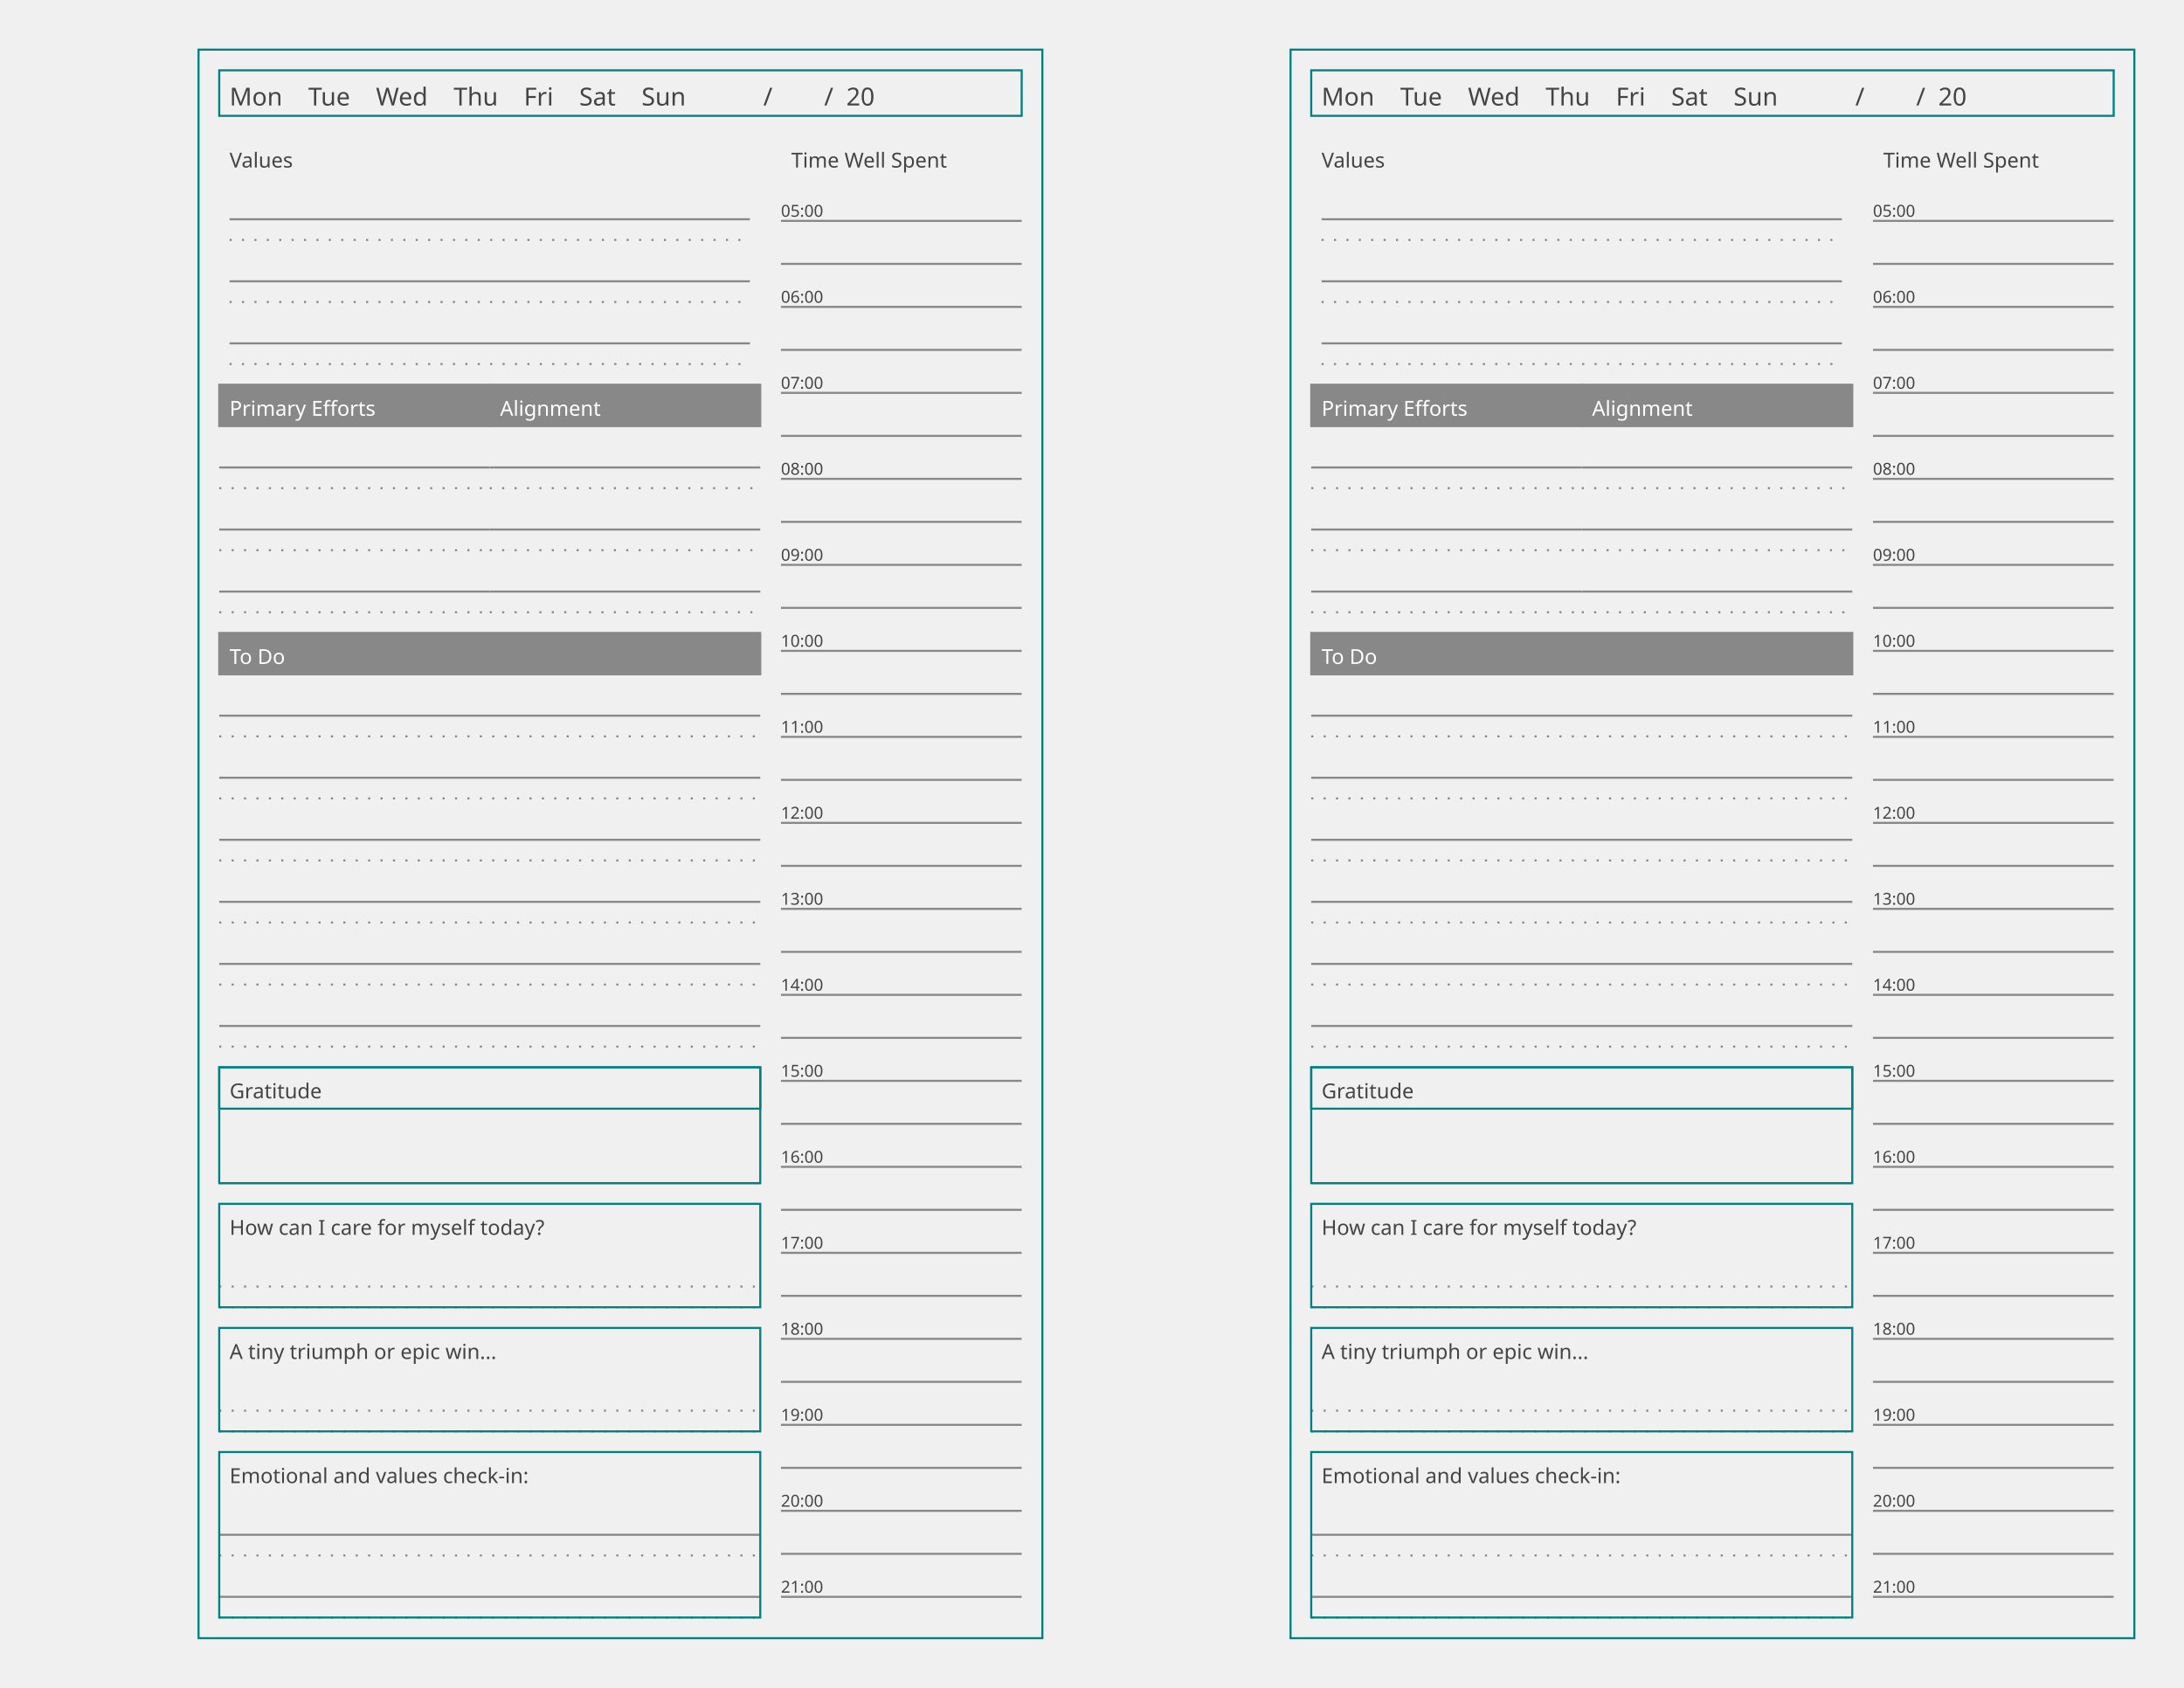
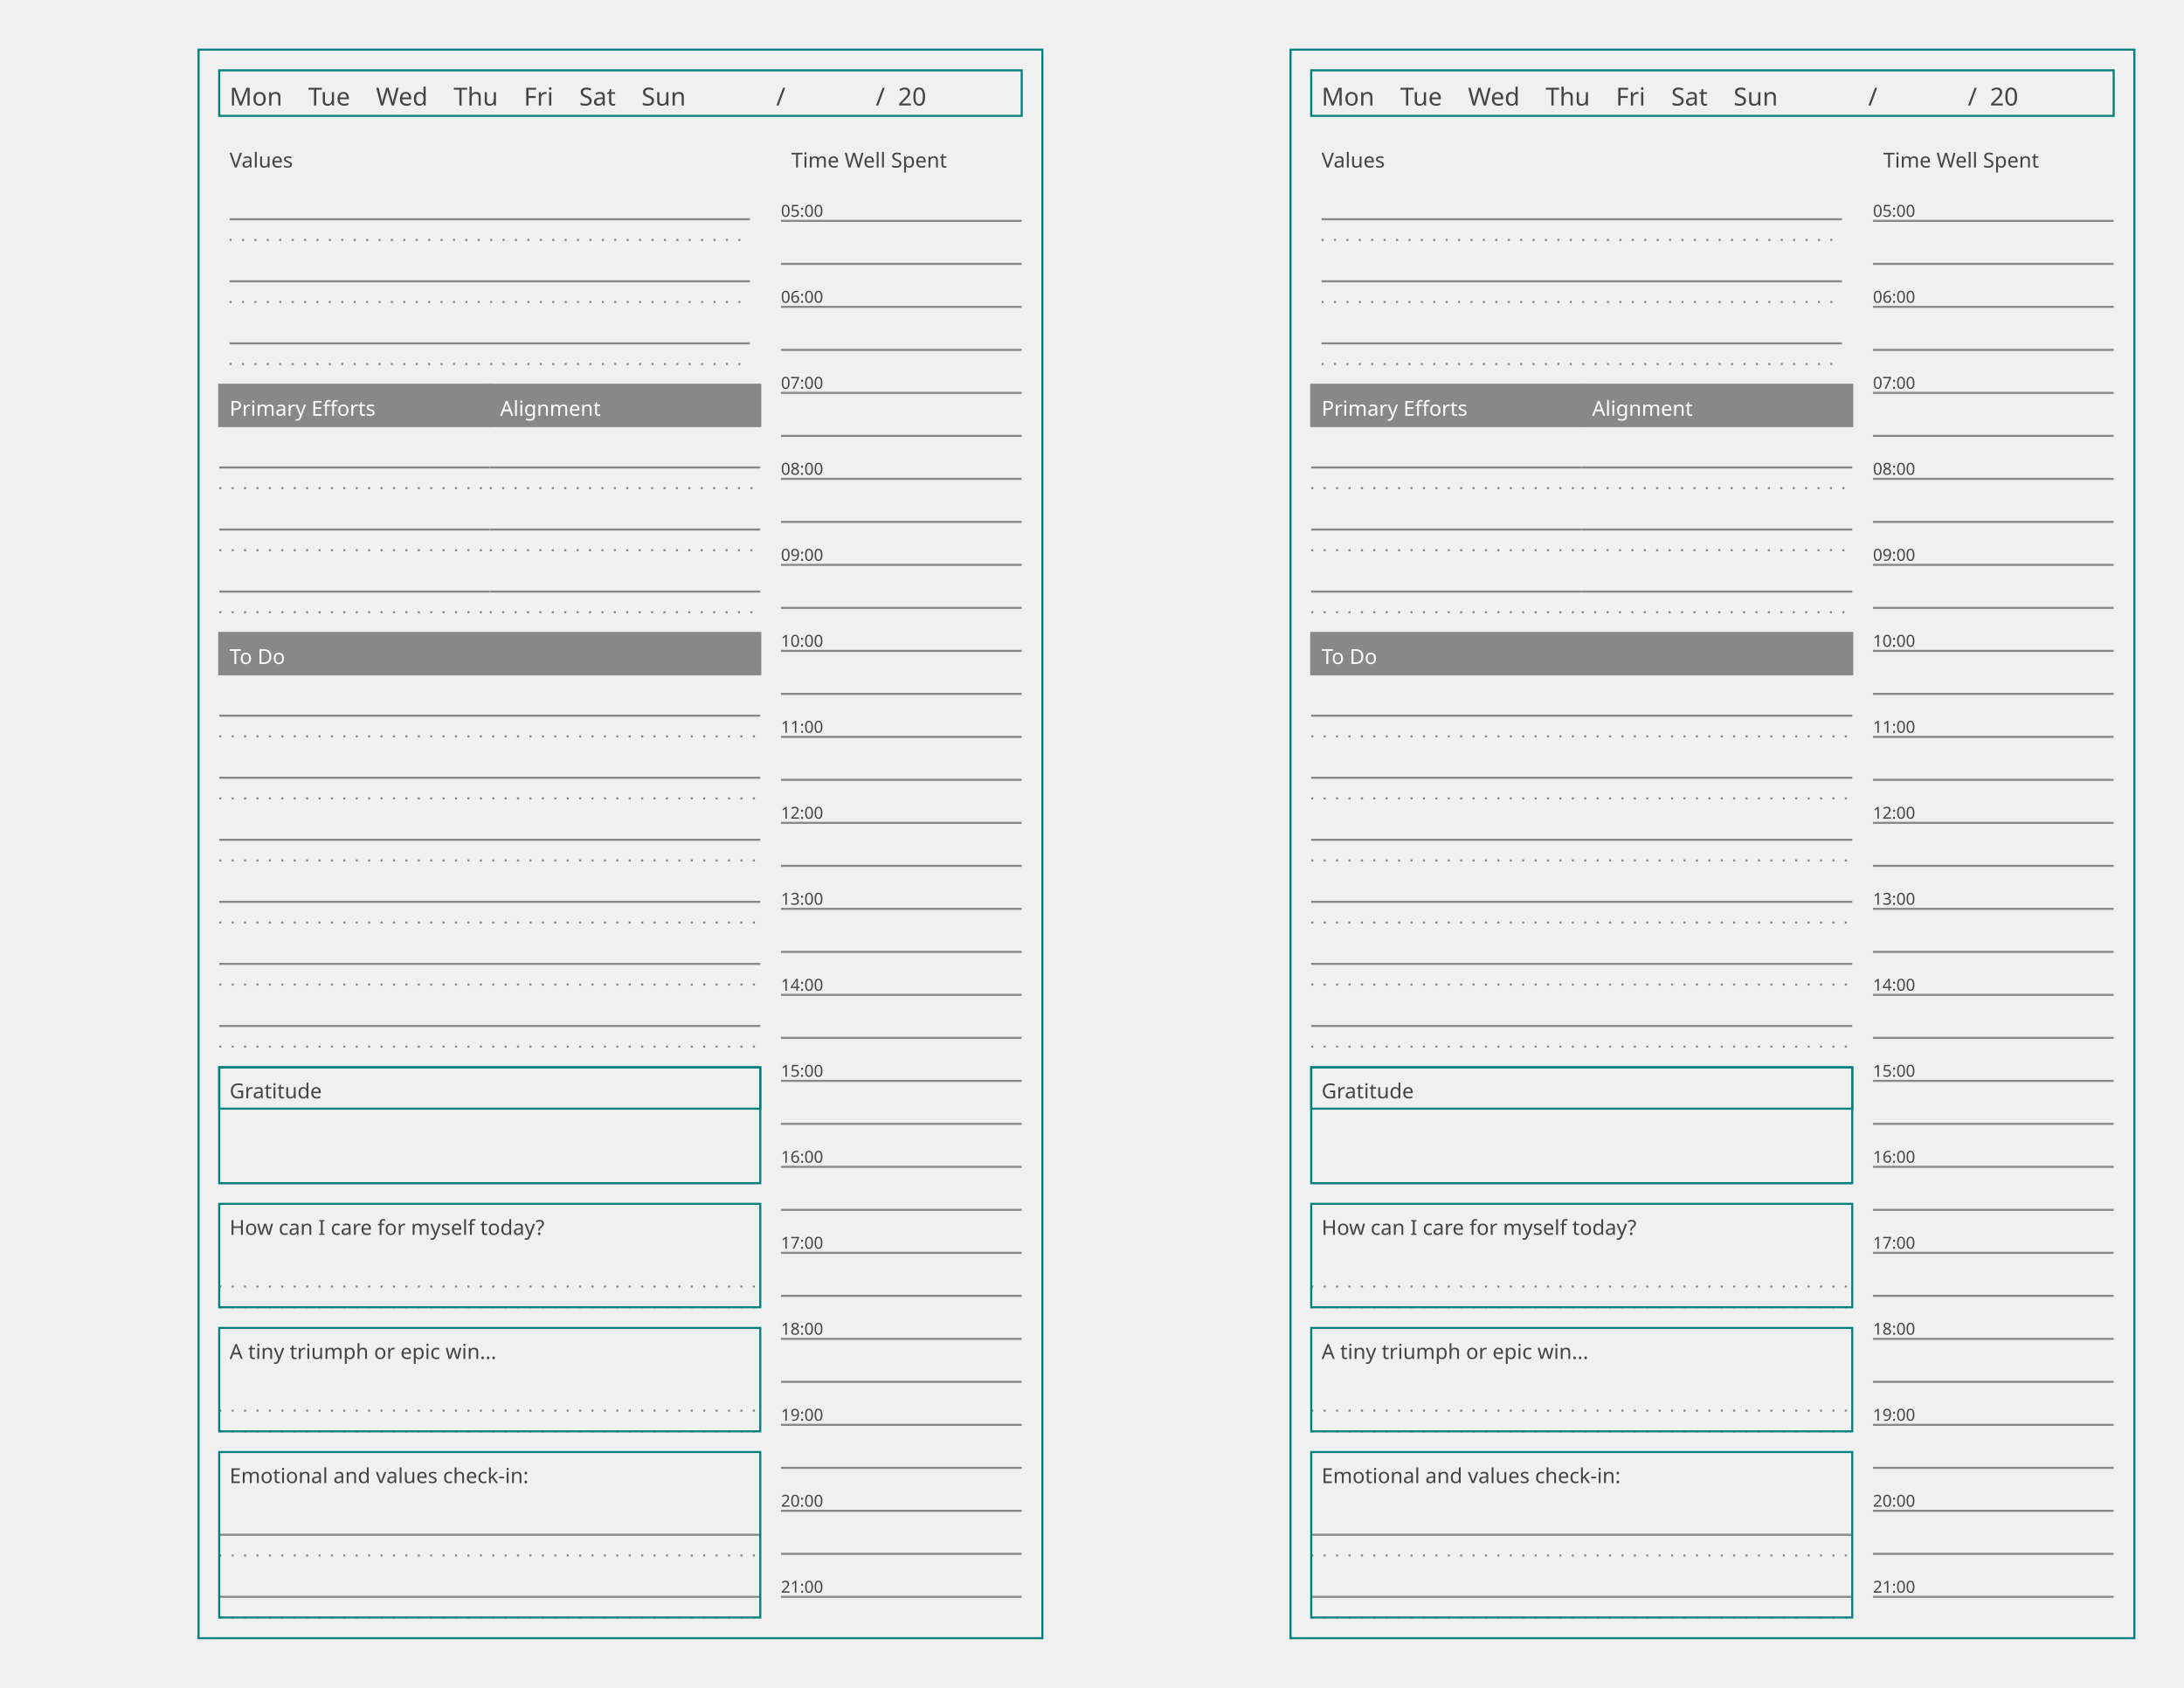
<svg xmlns="http://www.w3.org/2000/svg" baseProfile="tiny" height="8.5in" version="1.2" width="11in">
  <defs />
  <g transform="translate(96, 24.0)">
    <rect fill="none" height="768.0" stroke="#008080" width="408.0" x="0" y="0" />
    <g transform="translate(10, 10)">
      <rect fill="none" height="22" stroke="#008080" stroke-width="1" width="388.0" x="0" y="0" />
-       <text alignment-baseline="text-after-edge" fill="#444444" font-family="Trebuchet MS" font-size="12" text-anchor="start" transform="translate(5,17)">Mon    Tue    Wed    Thu    Fri    Sat    Sun            /        /  20        </text>
+       <text alignment-baseline="text-after-edge" fill="#444444" font-family="Trebuchet MS" font-size="12" text-anchor="start" transform="translate(5,17)">Mon    Tue    Wed    Thu    Fri    Sat    Sun              /              /  20          </text>
    </g>
    <g transform="translate(10, 32)">
      <g transform="translate(0,10)">
        <g>
          <g transform="translate(0,0)">
            <text alignment-baseline="text-after-edge" fill="#444444" font-family="Ubuntu Mono" font-size="10" text-anchor="start" transform="translate(5,15)">Values</text>
          </g>
          <g transform="translate(0,20)">
            <g>
              <line stroke="#888888" stroke-dasharray="1,5" stroke-width="1" transform="translate(5,30.0)" x1="0" x2="251.6" y1="0" y2="0" />
              <line stroke="#888888" stroke-dasharray="1,5" stroke-width="1" transform="translate(5,60.0)" x1="0" x2="251.6" y1="0" y2="0" />
              <line stroke="#888888" stroke-dasharray="1,5" stroke-width="1" transform="translate(5,90.0)" x1="0" x2="251.6" y1="0" y2="0" />
            </g>
            <g>
              <line stroke="#888888" stroke-dasharray="1,0" stroke-width="1" transform="translate(5,20.0)" x1="0" x2="251.6" y1="0" y2="0" />
              <line stroke="#888888" stroke-dasharray="1,0" stroke-width="1" transform="translate(5,50.0)" x1="0" x2="251.6" y1="0" y2="0" />
              <line stroke="#888888" stroke-dasharray="1,0" stroke-width="1" transform="translate(5,80.0)" x1="0" x2="251.6" y1="0" y2="0" />
            </g>
          </g>
        </g>
      </g>
      <g transform="translate(0,130.0)">
        <g>
          <g transform="translate(0,0)">
            <g>
              <g transform="translate(0,0)">
                <rect fill="#888888" height="20" stroke="#888888" stroke-width="1" width="130.8" x="0" y="0" />
                <text alignment-baseline="text-after-edge" fill="#ffffff" font-family="Trebuchet MS" font-size="10" text-anchor="start" transform="translate(5,15)">Primary Efforts</text>
              </g>
              <g transform="translate(0,20)">
                <g>
                  <line stroke="#888888" stroke-dasharray="1,5" stroke-width="1" transform="translate(0,30.0)" x1="0" x2="130.8" y1="0" y2="0" />
                  <line stroke="#888888" stroke-dasharray="1,5" stroke-width="1" transform="translate(0,60.0)" x1="0" x2="130.8" y1="0" y2="0" />
                  <line stroke="#888888" stroke-dasharray="1,5" stroke-width="1" transform="translate(0,90.0)" x1="0" x2="130.8" y1="0" y2="0" />
                </g>
                <g>
                  <line stroke="#888888" stroke-dasharray="1,0" stroke-width="1" transform="translate(0,20.0)" x1="0" x2="130.8" y1="0" y2="0" />
                  <line stroke="#888888" stroke-dasharray="1,0" stroke-width="1" transform="translate(0,50.0)" x1="0" x2="130.8" y1="0" y2="0" />
                  <line stroke="#888888" stroke-dasharray="1,0" stroke-width="1" transform="translate(0,80.0)" x1="0" x2="130.8" y1="0" y2="0" />
                </g>
              </g>
            </g>
          </g>
          <g transform="translate(130.8,0)">
            <g>
              <g transform="translate(0,0)">
                <rect fill="#888888" height="20" stroke="#888888" stroke-width="1" width="130.8" x="0" y="0" />
                <text alignment-baseline="text-after-edge" fill="#ffffff" font-family="Trebuchet MS" font-size="10" text-anchor="start" transform="translate(5,15)">Alignment</text>
              </g>
              <g transform="translate(0,20)">
                <g>
                  <line stroke="#888888" stroke-dasharray="1,5" stroke-width="1" transform="translate(0,30.0)" x1="0" x2="130.8" y1="0" y2="0" />
                  <line stroke="#888888" stroke-dasharray="1,5" stroke-width="1" transform="translate(0,60.0)" x1="0" x2="130.8" y1="0" y2="0" />
                  <line stroke="#888888" stroke-dasharray="1,5" stroke-width="1" transform="translate(0,90.0)" x1="0" x2="130.8" y1="0" y2="0" />
                </g>
                <g>
                  <line stroke="#888888" stroke-dasharray="1,0" stroke-width="1" transform="translate(0,20.0)" x1="0" x2="130.8" y1="0" y2="0" />
                  <line stroke="#888888" stroke-dasharray="1,0" stroke-width="1" transform="translate(0,50.0)" x1="0" x2="130.8" y1="0" y2="0" />
                  <line stroke="#888888" stroke-dasharray="1,0" stroke-width="1" transform="translate(0,80.0)" x1="0" x2="130.8" y1="0" y2="0" />
                </g>
              </g>
            </g>
          </g>
        </g>
      </g>
      <g transform="translate(0,250.0)">
        <g>
          <g transform="translate(0,0)">
            <rect fill="#888888" height="20" stroke="#888888" stroke-width="1" width="261.6" x="0" y="0" />
            <text alignment-baseline="text-after-edge" fill="#ffffff" font-family="Ubuntu Mono" font-size="10" text-anchor="start" transform="translate(5,15)">To Do</text>
          </g>
          <g transform="translate(0,20)">
            <g>
              <line stroke="#888888" stroke-dasharray="1,5" stroke-width="1" transform="translate(0,30.0)" x1="0" x2="261.6" y1="0" y2="0" />
              <line stroke="#888888" stroke-dasharray="1,5" stroke-width="1" transform="translate(0,60.0)" x1="0" x2="261.6" y1="0" y2="0" />
              <line stroke="#888888" stroke-dasharray="1,5" stroke-width="1" transform="translate(0,90.0)" x1="0" x2="261.6" y1="0" y2="0" />
              <line stroke="#888888" stroke-dasharray="1,5" stroke-width="1" transform="translate(0,120.0)" x1="0" x2="261.6" y1="0" y2="0" />
              <line stroke="#888888" stroke-dasharray="1,5" stroke-width="1" transform="translate(0,150.0)" x1="0" x2="261.6" y1="0" y2="0" />
              <line stroke="#888888" stroke-dasharray="1,5" stroke-width="1" transform="translate(0,180.0)" x1="0" x2="261.6" y1="0" y2="0" />
            </g>
            <g>
              <line stroke="#888888" stroke-dasharray="1,0" stroke-width="1" transform="translate(0,20.0)" x1="0" x2="261.6" y1="0" y2="0" />
              <line stroke="#888888" stroke-dasharray="1,0" stroke-width="1" transform="translate(0,50.0)" x1="0" x2="261.6" y1="0" y2="0" />
              <line stroke="#888888" stroke-dasharray="1,0" stroke-width="1" transform="translate(0,80.0)" x1="0" x2="261.6" y1="0" y2="0" />
              <line stroke="#888888" stroke-dasharray="1,0" stroke-width="1" transform="translate(0,110.0)" x1="0" x2="261.6" y1="0" y2="0" />
              <line stroke="#888888" stroke-dasharray="1,0" stroke-width="1" transform="translate(0,140.0)" x1="0" x2="261.6" y1="0" y2="0" />
              <line stroke="#888888" stroke-dasharray="1,0" stroke-width="1" transform="translate(0,170.0)" x1="0" x2="261.6" y1="0" y2="0" />
            </g>
          </g>
        </g>
      </g>
      <g transform="translate(0,460.0)">
        <g>
          <g transform="translate(0,0)">
            <rect fill="none" height="20" stroke="#008080" stroke-width="1" width="261.6" x="0" y="0" />
            <text alignment-baseline="text-after-edge" fill="#444444" font-family="Trebuchet MS" font-size="10" text-anchor="start" transform="translate(5,15)">Gratitude</text>
          </g>
          <g transform="translate(0,20)">
            <line stroke="#888888" stroke-dasharray="1,0" stroke-width="1" transform="translate(0,36.0)" x1="0" x2="261.6" y1="0" y2="0" />
          </g>
        </g>
        <rect fill="none" height="56.0" stroke="#008080" stroke-width="1" width="261.6" x="0" y="0" />
      </g>
      <g transform="translate(0,526.0)">
        <g>
          <g transform="translate(0,0)">
            <text alignment-baseline="text-after-edge" fill="#444444" font-family="Ubuntu Mono" font-size="10" text-anchor="start" transform="translate(5,15)">How can I care for myself today?</text>
          </g>
          <g transform="translate(0,20)">
            <g>
              <line stroke="#888888" stroke-dasharray="1,5" stroke-width="1" transform="translate(0,30.0)" x1="0" x2="261.6" y1="0" y2="0" />
            </g>
            <g>
              <line stroke="#888888" stroke-dasharray="1,5" stroke-width="1" transform="translate(0,20.0)" x1="0" x2="261.6" y1="0" y2="0" />
            </g>
          </g>
        </g>
        <rect fill="none" height="50" stroke="#008080" stroke-width="1" width="261.6" x="0" y="0" />
      </g>
      <g transform="translate(0,586.0)">
        <g>
          <g transform="translate(0,0)">
            <text alignment-baseline="text-after-edge" fill="#444444" font-family="Ubuntu Mono" font-size="10" text-anchor="start" transform="translate(5,15)">A tiny triumph or epic win...</text>
          </g>
          <g transform="translate(0,20)">
            <g>
              <line stroke="#888888" stroke-dasharray="1,5" stroke-width="1" transform="translate(0,30.0)" x1="0" x2="261.6" y1="0" y2="0" />
            </g>
            <g>
              <line stroke="#888888" stroke-dasharray="1,5" stroke-width="1" transform="translate(0,20.0)" x1="0" x2="261.6" y1="0" y2="0" />
            </g>
          </g>
        </g>
        <rect fill="none" height="50" stroke="#008080" stroke-width="1" width="261.6" x="0" y="0" />
      </g>
      <g transform="translate(0,646.0)">
        <g>
          <g transform="translate(0,0)">
            <text alignment-baseline="text-after-edge" fill="#444444" font-family="Ubuntu Mono" font-size="10" text-anchor="start" transform="translate(5,15)">Emotional and values check-in:</text>
          </g>
          <g transform="translate(0,20)">
            <g>
              <line stroke="#888888" stroke-dasharray="1,5" stroke-width="1" transform="translate(0,30.0)" x1="0" x2="261.6" y1="0" y2="0" />
              <line stroke="#888888" stroke-dasharray="1,5" stroke-width="1" transform="translate(0,60.0)" x1="0" x2="261.6" y1="0" y2="0" />
            </g>
            <g>
              <line stroke="#888888" stroke-dasharray="1,0" stroke-width="1" transform="translate(0,20.0)" x1="0" x2="261.6" y1="0" y2="0" />
              <line stroke="#888888" stroke-dasharray="1,0" stroke-width="1" transform="translate(0,50.0)" x1="0" x2="261.6" y1="0" y2="0" />
            </g>
          </g>
        </g>
        <rect fill="none" height="80" stroke="#008080" stroke-width="1" width="261.6" x="0" y="0" />
      </g>
    </g>
    <g transform="translate(281.6,32)">
      <g>
        <rect fill="none" height="20" stroke="none" width="116.4" x="0" y="10" />
        <text alignment-baseline="text-after-edge" fill="#444444" font-family="Ubuntu Mono" font-size="10" text-anchor="start" x="5" y="25">Time Well Spent</text>
      </g>
      <g>
        <text alignment-baseline="text-after-edge" fill="#444444" font-family="Ubuntu Mono" font-size="8" text-anchor="start" x="0" y="48.788">05:00</text>
        <line stroke="#888888" x1="0" x2="116.4" y1="50.788" y2="50.788" />
        <line stroke="#888888" x1="0" x2="116.4" y1="71.576" y2="71.576" />
        <text alignment-baseline="text-after-edge" fill="#444444" font-family="Ubuntu Mono" font-size="8" text-anchor="start" x="0" y="90.364">06:00</text>
        <line stroke="#888888" x1="0" x2="116.4" y1="92.364" y2="92.364" />
        <line stroke="#888888" x1="0" x2="116.4" y1="113.152" y2="113.152" />
        <text alignment-baseline="text-after-edge" fill="#444444" font-family="Ubuntu Mono" font-size="8" text-anchor="start" x="0" y="131.939">07:00</text>
        <line stroke="#888888" x1="0" x2="116.4" y1="133.939" y2="133.939" />
        <line stroke="#888888" x1="0" x2="116.4" y1="154.727" y2="154.727" />
        <text alignment-baseline="text-after-edge" fill="#444444" font-family="Ubuntu Mono" font-size="8" text-anchor="start" x="0" y="173.515">08:00</text>
        <line stroke="#888888" x1="0" x2="116.4" y1="175.515" y2="175.515" />
        <line stroke="#888888" x1="0" x2="116.4" y1="196.303" y2="196.303" />
        <text alignment-baseline="text-after-edge" fill="#444444" font-family="Ubuntu Mono" font-size="8" text-anchor="start" x="0" y="215.091">09:00</text>
        <line stroke="#888888" x1="0" x2="116.4" y1="217.091" y2="217.091" />
        <line stroke="#888888" x1="0" x2="116.4" y1="237.879" y2="237.879" />
        <text alignment-baseline="text-after-edge" fill="#444444" font-family="Ubuntu Mono" font-size="8" text-anchor="start" x="0" y="256.667">10:00</text>
        <line stroke="#888888" x1="0" x2="116.4" y1="258.667" y2="258.667" />
        <line stroke="#888888" x1="0" x2="116.4" y1="279.455" y2="279.455" />
        <text alignment-baseline="text-after-edge" fill="#444444" font-family="Ubuntu Mono" font-size="8" text-anchor="start" x="0" y="298.242">11:00</text>
        <line stroke="#888888" x1="0" x2="116.4" y1="300.242" y2="300.242" />
        <line stroke="#888888" x1="0" x2="116.4" y1="321.03" y2="321.03" />
        <text alignment-baseline="text-after-edge" fill="#444444" font-family="Ubuntu Mono" font-size="8" text-anchor="start" x="0" y="339.818">12:00</text>
        <line stroke="#888888" x1="0" x2="116.4" y1="341.818" y2="341.818" />
        <line stroke="#888888" x1="0" x2="116.4" y1="362.606" y2="362.606" />
        <text alignment-baseline="text-after-edge" fill="#444444" font-family="Ubuntu Mono" font-size="8" text-anchor="start" x="0" y="381.394">13:00</text>
        <line stroke="#888888" x1="0" x2="116.4" y1="383.394" y2="383.394" />
        <line stroke="#888888" x1="0" x2="116.4" y1="404.182" y2="404.182" />
        <text alignment-baseline="text-after-edge" fill="#444444" font-family="Ubuntu Mono" font-size="8" text-anchor="start" x="0" y="422.97">14:00</text>
        <line stroke="#888888" x1="0" x2="116.4" y1="424.97" y2="424.97" />
        <line stroke="#888888" x1="0" x2="116.4" y1="445.758" y2="445.758" />
        <text alignment-baseline="text-after-edge" fill="#444444" font-family="Ubuntu Mono" font-size="8" text-anchor="start" x="0" y="464.545">15:00</text>
        <line stroke="#888888" x1="0" x2="116.4" y1="466.545" y2="466.545" />
        <line stroke="#888888" x1="0" x2="116.4" y1="487.333" y2="487.333" />
        <text alignment-baseline="text-after-edge" fill="#444444" font-family="Ubuntu Mono" font-size="8" text-anchor="start" x="0" y="506.121">16:00</text>
        <line stroke="#888888" x1="0" x2="116.4" y1="508.121" y2="508.121" />
        <line stroke="#888888" x1="0" x2="116.4" y1="528.909" y2="528.909" />
        <text alignment-baseline="text-after-edge" fill="#444444" font-family="Ubuntu Mono" font-size="8" text-anchor="start" x="0" y="547.697">17:00</text>
        <line stroke="#888888" x1="0" x2="116.4" y1="549.697" y2="549.697" />
        <line stroke="#888888" x1="0" x2="116.4" y1="570.485" y2="570.485" />
        <text alignment-baseline="text-after-edge" fill="#444444" font-family="Ubuntu Mono" font-size="8" text-anchor="start" x="0" y="589.273">18:00</text>
        <line stroke="#888888" x1="0" x2="116.4" y1="591.273" y2="591.273" />
        <line stroke="#888888" x1="0" x2="116.4" y1="612.061" y2="612.061" />
        <text alignment-baseline="text-after-edge" fill="#444444" font-family="Ubuntu Mono" font-size="8" text-anchor="start" x="0" y="630.848">19:00</text>
        <line stroke="#888888" x1="0" x2="116.4" y1="632.848" y2="632.848" />
        <line stroke="#888888" x1="0" x2="116.4" y1="653.636" y2="653.636" />
        <text alignment-baseline="text-after-edge" fill="#444444" font-family="Ubuntu Mono" font-size="8" text-anchor="start" x="0" y="672.424">20:00</text>
        <line stroke="#888888" x1="0" x2="116.4" y1="674.424" y2="674.424" />
        <line stroke="#888888" x1="0" x2="116.4" y1="695.212" y2="695.212" />
        <text alignment-baseline="text-after-edge" fill="#444444" font-family="Ubuntu Mono" font-size="8" text-anchor="start" x="0" y="714.0">21:00</text>
        <line stroke="#888888" x1="0" x2="116.4" y1="716.0" y2="716.0" />
      </g>
    </g>
  </g>
  <g transform="translate(624.0, 24.0)">
    <rect fill="none" height="768.0" stroke="#008080" width="408.0" x="0" y="0" />
    <g transform="translate(10, 10)">
      <rect fill="none" height="22" stroke="#008080" stroke-width="1" width="388.0" x="0" y="0" />
-       <text alignment-baseline="text-after-edge" fill="#444444" font-family="Trebuchet MS" font-size="12" text-anchor="start" transform="translate(5,17)">Mon    Tue    Wed    Thu    Fri    Sat    Sun            /        /  20        </text>
+       <text alignment-baseline="text-after-edge" fill="#444444" font-family="Trebuchet MS" font-size="12" text-anchor="start" transform="translate(5,17)">Mon    Tue    Wed    Thu    Fri    Sat    Sun              /              /  20          </text>
    </g>
    <g transform="translate(10, 32)">
      <g transform="translate(0,10)">
        <g>
          <g transform="translate(0,0)">
            <text alignment-baseline="text-after-edge" fill="#444444" font-family="Ubuntu Mono" font-size="10" text-anchor="start" transform="translate(5,15)">Values</text>
          </g>
          <g transform="translate(0,20)">
            <g>
              <line stroke="#888888" stroke-dasharray="1,5" stroke-width="1" transform="translate(5,30.0)" x1="0" x2="251.6" y1="0" y2="0" />
              <line stroke="#888888" stroke-dasharray="1,5" stroke-width="1" transform="translate(5,60.0)" x1="0" x2="251.6" y1="0" y2="0" />
              <line stroke="#888888" stroke-dasharray="1,5" stroke-width="1" transform="translate(5,90.0)" x1="0" x2="251.6" y1="0" y2="0" />
            </g>
            <g>
              <line stroke="#888888" stroke-dasharray="1,0" stroke-width="1" transform="translate(5,20.0)" x1="0" x2="251.6" y1="0" y2="0" />
              <line stroke="#888888" stroke-dasharray="1,0" stroke-width="1" transform="translate(5,50.0)" x1="0" x2="251.6" y1="0" y2="0" />
              <line stroke="#888888" stroke-dasharray="1,0" stroke-width="1" transform="translate(5,80.0)" x1="0" x2="251.6" y1="0" y2="0" />
            </g>
          </g>
        </g>
      </g>
      <g transform="translate(0,130.0)">
        <g>
          <g transform="translate(0,0)">
            <g>
              <g transform="translate(0,0)">
                <rect fill="#888888" height="20" stroke="#888888" stroke-width="1" width="130.8" x="0" y="0" />
                <text alignment-baseline="text-after-edge" fill="#ffffff" font-family="Trebuchet MS" font-size="10" text-anchor="start" transform="translate(5,15)">Primary Efforts</text>
              </g>
              <g transform="translate(0,20)">
                <g>
                  <line stroke="#888888" stroke-dasharray="1,5" stroke-width="1" transform="translate(0,30.0)" x1="0" x2="130.8" y1="0" y2="0" />
                  <line stroke="#888888" stroke-dasharray="1,5" stroke-width="1" transform="translate(0,60.0)" x1="0" x2="130.8" y1="0" y2="0" />
                  <line stroke="#888888" stroke-dasharray="1,5" stroke-width="1" transform="translate(0,90.0)" x1="0" x2="130.8" y1="0" y2="0" />
                </g>
                <g>
                  <line stroke="#888888" stroke-dasharray="1,0" stroke-width="1" transform="translate(0,20.0)" x1="0" x2="130.8" y1="0" y2="0" />
                  <line stroke="#888888" stroke-dasharray="1,0" stroke-width="1" transform="translate(0,50.0)" x1="0" x2="130.8" y1="0" y2="0" />
                  <line stroke="#888888" stroke-dasharray="1,0" stroke-width="1" transform="translate(0,80.0)" x1="0" x2="130.8" y1="0" y2="0" />
                </g>
              </g>
            </g>
          </g>
          <g transform="translate(130.8,0)">
            <g>
              <g transform="translate(0,0)">
                <rect fill="#888888" height="20" stroke="#888888" stroke-width="1" width="130.8" x="0" y="0" />
                <text alignment-baseline="text-after-edge" fill="#ffffff" font-family="Trebuchet MS" font-size="10" text-anchor="start" transform="translate(5,15)">Alignment</text>
              </g>
              <g transform="translate(0,20)">
                <g>
                  <line stroke="#888888" stroke-dasharray="1,5" stroke-width="1" transform="translate(0,30.0)" x1="0" x2="130.8" y1="0" y2="0" />
                  <line stroke="#888888" stroke-dasharray="1,5" stroke-width="1" transform="translate(0,60.0)" x1="0" x2="130.8" y1="0" y2="0" />
                  <line stroke="#888888" stroke-dasharray="1,5" stroke-width="1" transform="translate(0,90.0)" x1="0" x2="130.8" y1="0" y2="0" />
                </g>
                <g>
                  <line stroke="#888888" stroke-dasharray="1,0" stroke-width="1" transform="translate(0,20.0)" x1="0" x2="130.8" y1="0" y2="0" />
                  <line stroke="#888888" stroke-dasharray="1,0" stroke-width="1" transform="translate(0,50.0)" x1="0" x2="130.8" y1="0" y2="0" />
                  <line stroke="#888888" stroke-dasharray="1,0" stroke-width="1" transform="translate(0,80.0)" x1="0" x2="130.8" y1="0" y2="0" />
                </g>
              </g>
            </g>
          </g>
        </g>
      </g>
      <g transform="translate(0,250.0)">
        <g>
          <g transform="translate(0,0)">
            <rect fill="#888888" height="20" stroke="#888888" stroke-width="1" width="261.6" x="0" y="0" />
            <text alignment-baseline="text-after-edge" fill="#ffffff" font-family="Ubuntu Mono" font-size="10" text-anchor="start" transform="translate(5,15)">To Do</text>
          </g>
          <g transform="translate(0,20)">
            <g>
              <line stroke="#888888" stroke-dasharray="1,5" stroke-width="1" transform="translate(0,30.0)" x1="0" x2="261.6" y1="0" y2="0" />
              <line stroke="#888888" stroke-dasharray="1,5" stroke-width="1" transform="translate(0,60.0)" x1="0" x2="261.6" y1="0" y2="0" />
              <line stroke="#888888" stroke-dasharray="1,5" stroke-width="1" transform="translate(0,90.0)" x1="0" x2="261.6" y1="0" y2="0" />
              <line stroke="#888888" stroke-dasharray="1,5" stroke-width="1" transform="translate(0,120.0)" x1="0" x2="261.6" y1="0" y2="0" />
              <line stroke="#888888" stroke-dasharray="1,5" stroke-width="1" transform="translate(0,150.0)" x1="0" x2="261.6" y1="0" y2="0" />
              <line stroke="#888888" stroke-dasharray="1,5" stroke-width="1" transform="translate(0,180.0)" x1="0" x2="261.6" y1="0" y2="0" />
            </g>
            <g>
              <line stroke="#888888" stroke-dasharray="1,0" stroke-width="1" transform="translate(0,20.0)" x1="0" x2="261.6" y1="0" y2="0" />
              <line stroke="#888888" stroke-dasharray="1,0" stroke-width="1" transform="translate(0,50.0)" x1="0" x2="261.6" y1="0" y2="0" />
              <line stroke="#888888" stroke-dasharray="1,0" stroke-width="1" transform="translate(0,80.0)" x1="0" x2="261.6" y1="0" y2="0" />
              <line stroke="#888888" stroke-dasharray="1,0" stroke-width="1" transform="translate(0,110.0)" x1="0" x2="261.6" y1="0" y2="0" />
              <line stroke="#888888" stroke-dasharray="1,0" stroke-width="1" transform="translate(0,140.0)" x1="0" x2="261.6" y1="0" y2="0" />
              <line stroke="#888888" stroke-dasharray="1,0" stroke-width="1" transform="translate(0,170.0)" x1="0" x2="261.6" y1="0" y2="0" />
            </g>
          </g>
        </g>
      </g>
      <g transform="translate(0,460.0)">
        <g>
          <g transform="translate(0,0)">
            <rect fill="none" height="20" stroke="#008080" stroke-width="1" width="261.6" x="0" y="0" />
            <text alignment-baseline="text-after-edge" fill="#444444" font-family="Trebuchet MS" font-size="10" text-anchor="start" transform="translate(5,15)">Gratitude</text>
          </g>
          <g transform="translate(0,20)">
            <line stroke="#888888" stroke-dasharray="1,0" stroke-width="1" transform="translate(0,36.0)" x1="0" x2="261.6" y1="0" y2="0" />
          </g>
        </g>
        <rect fill="none" height="56.0" stroke="#008080" stroke-width="1" width="261.6" x="0" y="0" />
      </g>
      <g transform="translate(0,526.0)">
        <g>
          <g transform="translate(0,0)">
            <text alignment-baseline="text-after-edge" fill="#444444" font-family="Ubuntu Mono" font-size="10" text-anchor="start" transform="translate(5,15)">How can I care for myself today?</text>
          </g>
          <g transform="translate(0,20)">
            <g>
              <line stroke="#888888" stroke-dasharray="1,5" stroke-width="1" transform="translate(0,30.0)" x1="0" x2="261.6" y1="0" y2="0" />
            </g>
            <g>
              <line stroke="#888888" stroke-dasharray="1,5" stroke-width="1" transform="translate(0,20.0)" x1="0" x2="261.6" y1="0" y2="0" />
            </g>
          </g>
        </g>
        <rect fill="none" height="50" stroke="#008080" stroke-width="1" width="261.6" x="0" y="0" />
      </g>
      <g transform="translate(0,586.0)">
        <g>
          <g transform="translate(0,0)">
            <text alignment-baseline="text-after-edge" fill="#444444" font-family="Ubuntu Mono" font-size="10" text-anchor="start" transform="translate(5,15)">A tiny triumph or epic win...</text>
          </g>
          <g transform="translate(0,20)">
            <g>
              <line stroke="#888888" stroke-dasharray="1,5" stroke-width="1" transform="translate(0,30.0)" x1="0" x2="261.6" y1="0" y2="0" />
            </g>
            <g>
              <line stroke="#888888" stroke-dasharray="1,5" stroke-width="1" transform="translate(0,20.0)" x1="0" x2="261.6" y1="0" y2="0" />
            </g>
          </g>
        </g>
        <rect fill="none" height="50" stroke="#008080" stroke-width="1" width="261.6" x="0" y="0" />
      </g>
      <g transform="translate(0,646.0)">
        <g>
          <g transform="translate(0,0)">
            <text alignment-baseline="text-after-edge" fill="#444444" font-family="Ubuntu Mono" font-size="10" text-anchor="start" transform="translate(5,15)">Emotional and values check-in:</text>
          </g>
          <g transform="translate(0,20)">
            <g>
              <line stroke="#888888" stroke-dasharray="1,5" stroke-width="1" transform="translate(0,30.0)" x1="0" x2="261.6" y1="0" y2="0" />
              <line stroke="#888888" stroke-dasharray="1,5" stroke-width="1" transform="translate(0,60.0)" x1="0" x2="261.6" y1="0" y2="0" />
            </g>
            <g>
              <line stroke="#888888" stroke-dasharray="1,0" stroke-width="1" transform="translate(0,20.0)" x1="0" x2="261.6" y1="0" y2="0" />
              <line stroke="#888888" stroke-dasharray="1,0" stroke-width="1" transform="translate(0,50.0)" x1="0" x2="261.6" y1="0" y2="0" />
            </g>
          </g>
        </g>
        <rect fill="none" height="80" stroke="#008080" stroke-width="1" width="261.6" x="0" y="0" />
      </g>
    </g>
    <g transform="translate(281.6,32)">
      <g>
        <rect fill="none" height="20" stroke="none" width="116.4" x="0" y="10" />
        <text alignment-baseline="text-after-edge" fill="#444444" font-family="Ubuntu Mono" font-size="10" text-anchor="start" x="5" y="25">Time Well Spent</text>
      </g>
      <g>
        <text alignment-baseline="text-after-edge" fill="#444444" font-family="Ubuntu Mono" font-size="8" text-anchor="start" x="0" y="48.788">05:00</text>
        <line stroke="#888888" x1="0" x2="116.4" y1="50.788" y2="50.788" />
        <line stroke="#888888" x1="0" x2="116.4" y1="71.576" y2="71.576" />
        <text alignment-baseline="text-after-edge" fill="#444444" font-family="Ubuntu Mono" font-size="8" text-anchor="start" x="0" y="90.364">06:00</text>
        <line stroke="#888888" x1="0" x2="116.4" y1="92.364" y2="92.364" />
        <line stroke="#888888" x1="0" x2="116.4" y1="113.152" y2="113.152" />
        <text alignment-baseline="text-after-edge" fill="#444444" font-family="Ubuntu Mono" font-size="8" text-anchor="start" x="0" y="131.939">07:00</text>
        <line stroke="#888888" x1="0" x2="116.4" y1="133.939" y2="133.939" />
        <line stroke="#888888" x1="0" x2="116.4" y1="154.727" y2="154.727" />
        <text alignment-baseline="text-after-edge" fill="#444444" font-family="Ubuntu Mono" font-size="8" text-anchor="start" x="0" y="173.515">08:00</text>
        <line stroke="#888888" x1="0" x2="116.4" y1="175.515" y2="175.515" />
        <line stroke="#888888" x1="0" x2="116.4" y1="196.303" y2="196.303" />
        <text alignment-baseline="text-after-edge" fill="#444444" font-family="Ubuntu Mono" font-size="8" text-anchor="start" x="0" y="215.091">09:00</text>
        <line stroke="#888888" x1="0" x2="116.4" y1="217.091" y2="217.091" />
        <line stroke="#888888" x1="0" x2="116.4" y1="237.879" y2="237.879" />
        <text alignment-baseline="text-after-edge" fill="#444444" font-family="Ubuntu Mono" font-size="8" text-anchor="start" x="0" y="256.667">10:00</text>
        <line stroke="#888888" x1="0" x2="116.4" y1="258.667" y2="258.667" />
        <line stroke="#888888" x1="0" x2="116.4" y1="279.455" y2="279.455" />
        <text alignment-baseline="text-after-edge" fill="#444444" font-family="Ubuntu Mono" font-size="8" text-anchor="start" x="0" y="298.242">11:00</text>
        <line stroke="#888888" x1="0" x2="116.4" y1="300.242" y2="300.242" />
        <line stroke="#888888" x1="0" x2="116.4" y1="321.03" y2="321.03" />
        <text alignment-baseline="text-after-edge" fill="#444444" font-family="Ubuntu Mono" font-size="8" text-anchor="start" x="0" y="339.818">12:00</text>
        <line stroke="#888888" x1="0" x2="116.4" y1="341.818" y2="341.818" />
        <line stroke="#888888" x1="0" x2="116.4" y1="362.606" y2="362.606" />
        <text alignment-baseline="text-after-edge" fill="#444444" font-family="Ubuntu Mono" font-size="8" text-anchor="start" x="0" y="381.394">13:00</text>
        <line stroke="#888888" x1="0" x2="116.4" y1="383.394" y2="383.394" />
        <line stroke="#888888" x1="0" x2="116.4" y1="404.182" y2="404.182" />
        <text alignment-baseline="text-after-edge" fill="#444444" font-family="Ubuntu Mono" font-size="8" text-anchor="start" x="0" y="422.97">14:00</text>
        <line stroke="#888888" x1="0" x2="116.4" y1="424.97" y2="424.97" />
        <line stroke="#888888" x1="0" x2="116.4" y1="445.758" y2="445.758" />
        <text alignment-baseline="text-after-edge" fill="#444444" font-family="Ubuntu Mono" font-size="8" text-anchor="start" x="0" y="464.545">15:00</text>
        <line stroke="#888888" x1="0" x2="116.4" y1="466.545" y2="466.545" />
        <line stroke="#888888" x1="0" x2="116.4" y1="487.333" y2="487.333" />
        <text alignment-baseline="text-after-edge" fill="#444444" font-family="Ubuntu Mono" font-size="8" text-anchor="start" x="0" y="506.121">16:00</text>
        <line stroke="#888888" x1="0" x2="116.4" y1="508.121" y2="508.121" />
        <line stroke="#888888" x1="0" x2="116.4" y1="528.909" y2="528.909" />
        <text alignment-baseline="text-after-edge" fill="#444444" font-family="Ubuntu Mono" font-size="8" text-anchor="start" x="0" y="547.697">17:00</text>
        <line stroke="#888888" x1="0" x2="116.4" y1="549.697" y2="549.697" />
        <line stroke="#888888" x1="0" x2="116.4" y1="570.485" y2="570.485" />
        <text alignment-baseline="text-after-edge" fill="#444444" font-family="Ubuntu Mono" font-size="8" text-anchor="start" x="0" y="589.273">18:00</text>
        <line stroke="#888888" x1="0" x2="116.4" y1="591.273" y2="591.273" />
        <line stroke="#888888" x1="0" x2="116.4" y1="612.061" y2="612.061" />
        <text alignment-baseline="text-after-edge" fill="#444444" font-family="Ubuntu Mono" font-size="8" text-anchor="start" x="0" y="630.848">19:00</text>
        <line stroke="#888888" x1="0" x2="116.4" y1="632.848" y2="632.848" />
        <line stroke="#888888" x1="0" x2="116.4" y1="653.636" y2="653.636" />
        <text alignment-baseline="text-after-edge" fill="#444444" font-family="Ubuntu Mono" font-size="8" text-anchor="start" x="0" y="672.424">20:00</text>
        <line stroke="#888888" x1="0" x2="116.4" y1="674.424" y2="674.424" />
        <line stroke="#888888" x1="0" x2="116.4" y1="695.212" y2="695.212" />
        <text alignment-baseline="text-after-edge" fill="#444444" font-family="Ubuntu Mono" font-size="8" text-anchor="start" x="0" y="714.0">21:00</text>
        <line stroke="#888888" x1="0" x2="116.4" y1="716.0" y2="716.0" />
      </g>
    </g>
  </g>
</svg>
